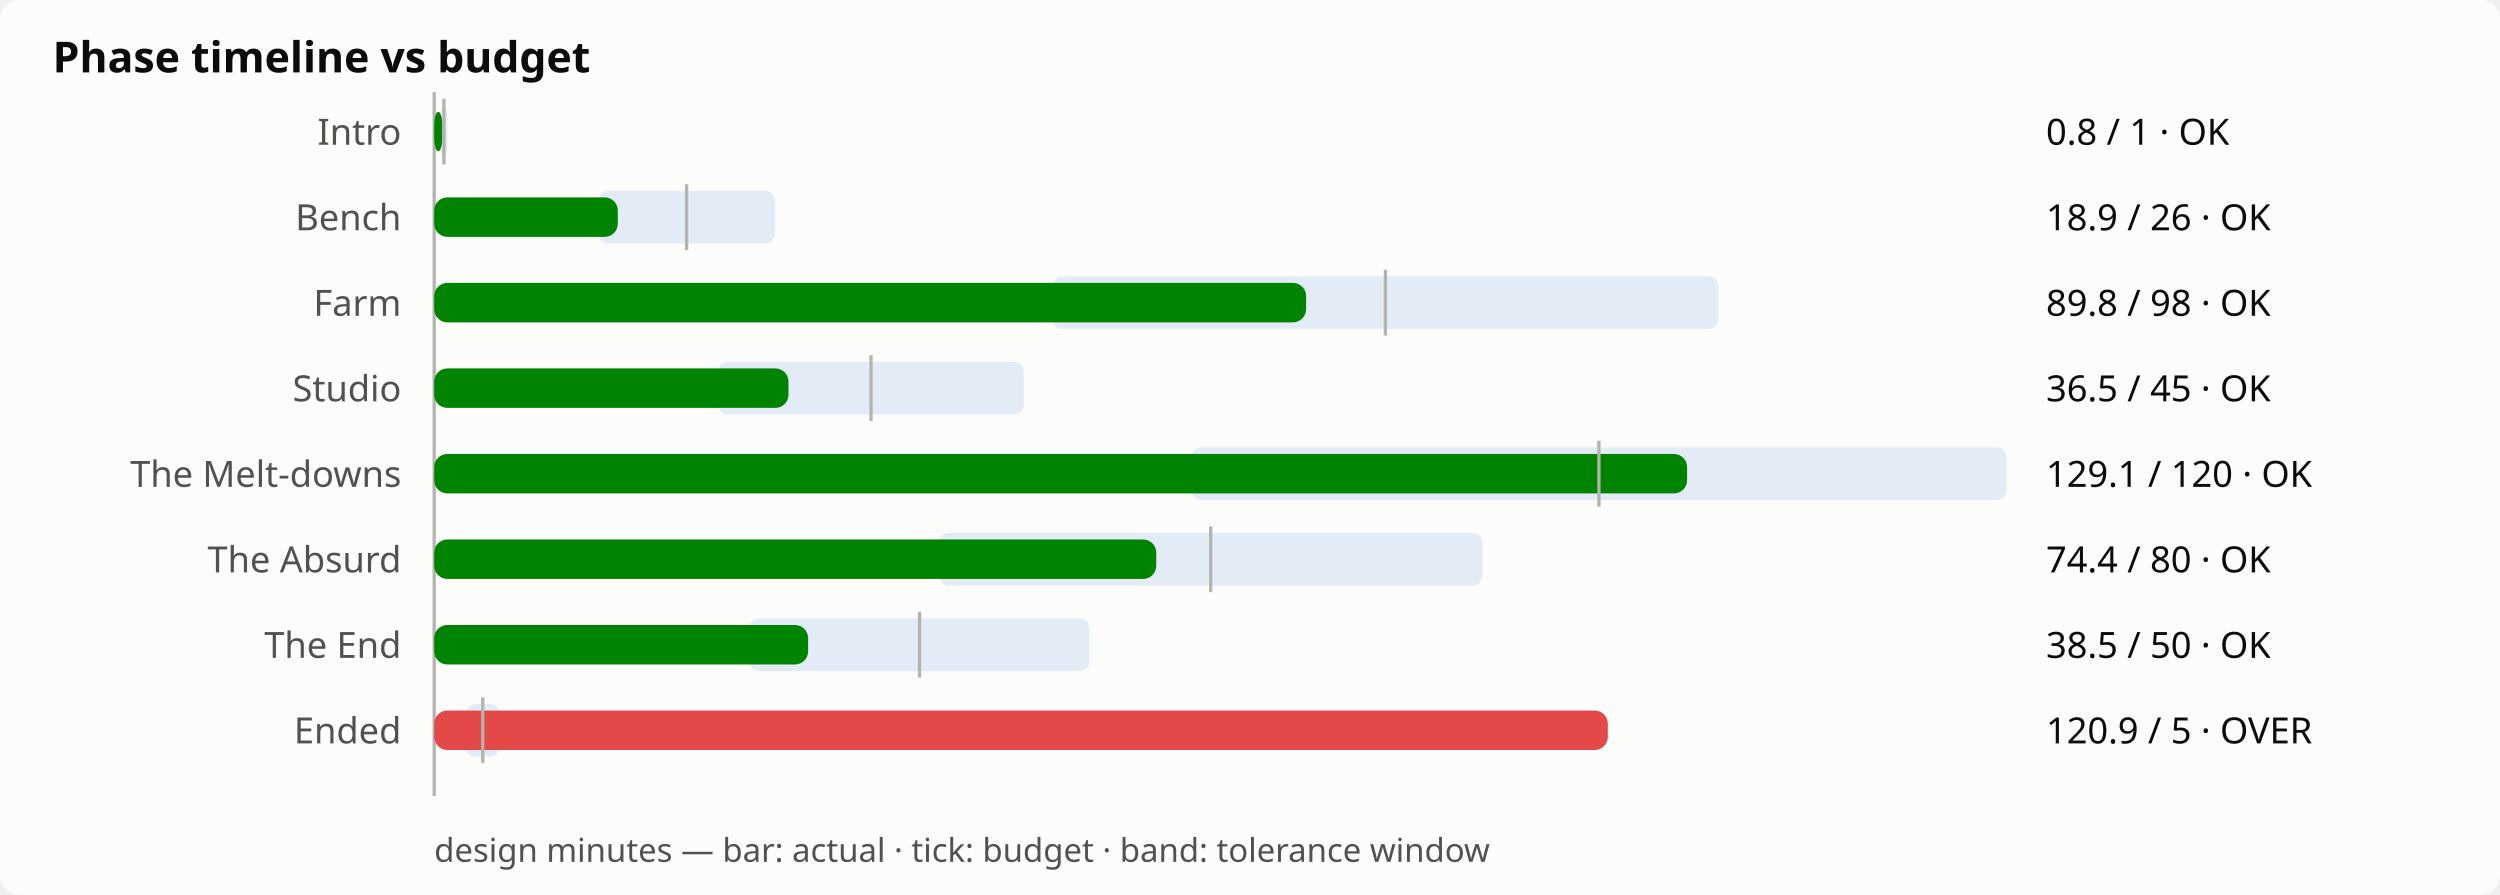
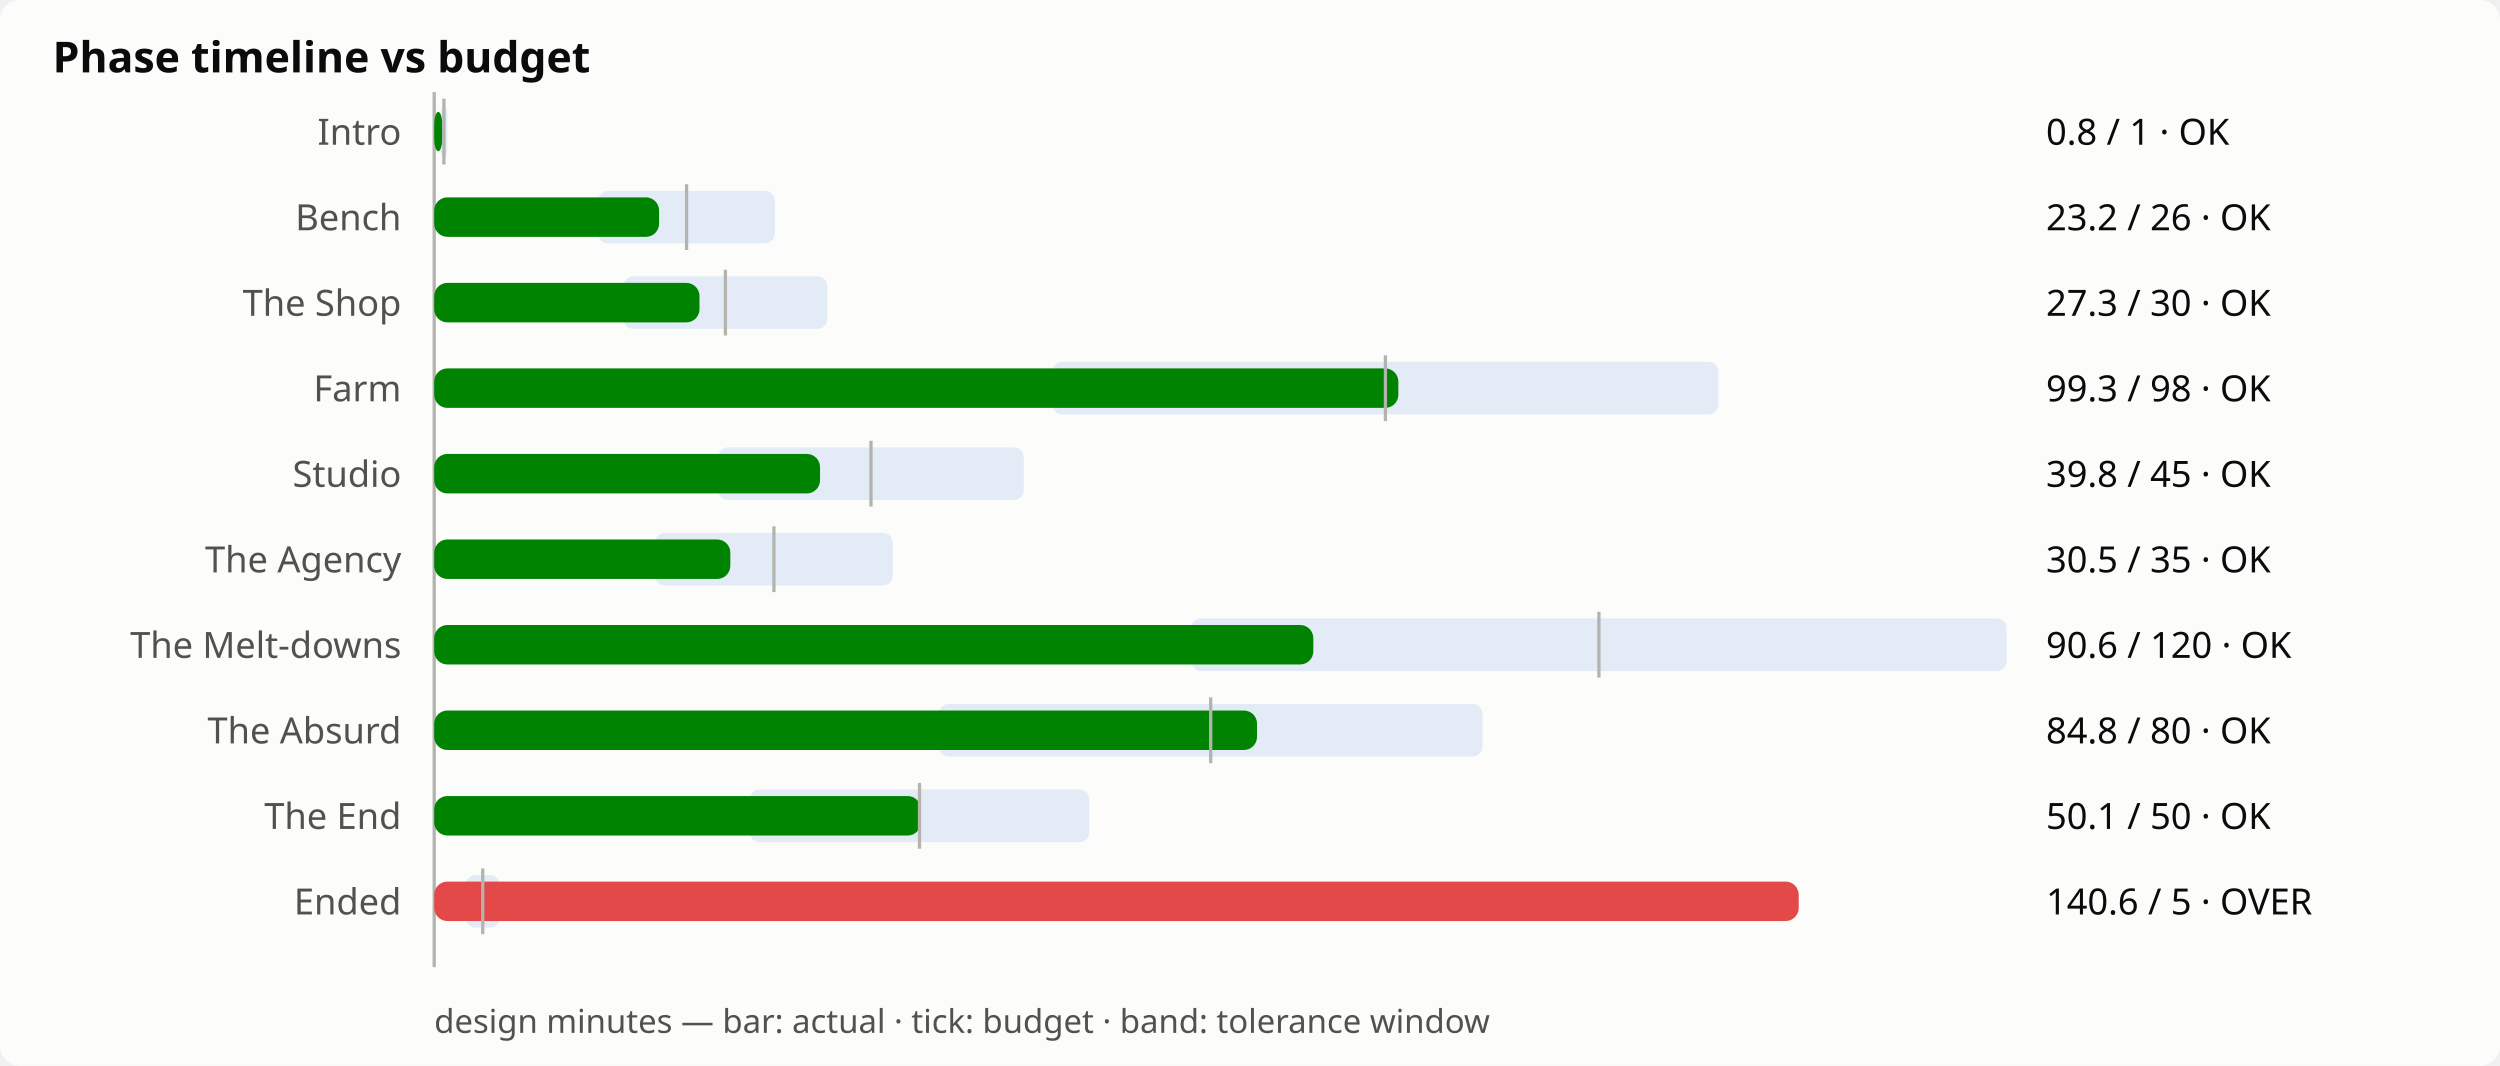
- <svg xmlns="http://www.w3.org/2000/svg" width="760" height="272" viewBox="0 0 760 272" role="img">
+ <svg xmlns="http://www.w3.org/2000/svg" width="760" height="324" viewBox="0 0 760 324" role="img">
  <style>
    .surface { fill: #fcfcfb; }
    .ink { fill: #0b0b0b; }
    .ink-2 { fill: #52514e; }
    .grid { stroke: #dcdcd8; stroke-width: 1; }
    .axis { stroke: #b4b3ae; stroke-width: 1; }
    .line { fill: none; stroke: #2a78d6; stroke-width: 2; stroke-linejoin: round; }
    .band { fill: #2a78d6; opacity: 0.12; }
    .ok { fill: #008300; }
    .over { fill: #e34948; }
    text { font-family: ui-sans-serif, system-ui, sans-serif; }
    @media (prefers-color-scheme: dark) {
      .surface { fill: #1a1a19; }
      .ink { fill: #ffffff; }
      .ink-2 { fill: #c3c2b7; }
      .grid { stroke: #33332f; }
      .axis { stroke: #55554f; }
      .line { stroke: #3987e5; }
      .band { fill: #3987e5; opacity: 0.18; }
      .over { fill: #e66767; }
    }
  </style>
-   <rect class="surface" width="760" height="272" rx="6" />
+   <rect class="surface" width="760" height="324" rx="6" />
  <text class="ink" x="16" y="22" font-size="13" font-weight="600">Phase timeline vs budget</text>
-   <line class="axis" x1="132" y1="28" x2="132" y2="242" />
+   <line class="axis" x1="132" y1="28" x2="132" y2="294" />
  <text class="ink-2" x="122" y="44" font-size="11" text-anchor="end">Intro</text>
  <rect class="band" x="133.92" y="32" width="2.07" height="16" rx="3" />
  <rect class="ok" x="132" y="34" width="2.46" height="12" rx="4" />
  <line class="axis" x1="134.95" y1="30" x2="134.95" y2="50" />
  <text class="ink" x="622" y="44" font-size="11">0.8 / 1 · OK</text>
  <text class="ink-2" x="122" y="70" font-size="11" text-anchor="end">Bench</text>
  <rect class="band" x="181.87" y="58" width="53.7" height="16" rx="3" />
-   <rect class="ok" x="132" y="60" width="55.82" height="12" rx="4" />
+   <rect class="ok" x="132" y="60" width="68.36" height="12" rx="4" />
  <line class="axis" x1="208.72" y1="56" x2="208.72" y2="76" />
-   <text class="ink" x="622" y="70" font-size="11">18.9 / 26 · OK</text>
-   <text class="ink-2" x="122" y="96" font-size="11" text-anchor="end">Farm</text>
-   <rect class="band" x="319.95" y="84" width="202.41" height="16" rx="3" />
-   <rect class="ok" x="132" y="86" width="265.06" height="12" rx="4" />
-   <line class="axis" x1="421.16" y1="82" x2="421.16" y2="102" />
-   <text class="ink" x="622" y="96" font-size="11">89.8 / 98 · OK</text>
-   <text class="ink-2" x="122" y="122" font-size="11" text-anchor="end">Studio</text>
-   <rect class="band" x="218.31" y="110" width="92.94" height="16" rx="3" />
-   <rect class="ok" x="132" y="112" width="107.7" height="12" rx="4" />
-   <line class="axis" x1="264.78" y1="108" x2="264.78" y2="128" />
-   <text class="ink" x="622" y="122" font-size="11">36.5 / 45 · OK</text>
-   <text class="ink-2" x="122" y="148" font-size="11" text-anchor="end">The Melt-downs</text>
-   <rect class="band" x="362.15" y="136" width="247.85" height="16" rx="3" />
-   <rect class="ok" x="132" y="138" width="380.88" height="12" rx="4" />
-   <line class="axis" x1="486.07" y1="134" x2="486.07" y2="154" />
-   <text class="ink" x="622" y="148" font-size="11">129.1 / 120 · OK</text>
-   <text class="ink-2" x="122" y="174" font-size="11" text-anchor="end">The Absurd</text>
-   <rect class="band" x="285.43" y="162" width="165.23" height="16" rx="3" />
-   <rect class="ok" x="132" y="164" width="219.5" height="12" rx="4" />
-   <line class="axis" x1="368.05" y1="160" x2="368.05" y2="180" />
-   <text class="ink" x="622" y="174" font-size="11">74.4 / 80 · OK</text>
-   <text class="ink-2" x="122" y="200" font-size="11" text-anchor="end">The End</text>
-   <rect class="band" x="227.9" y="188" width="103.27" height="16" rx="3" />
-   <rect class="ok" x="132" y="190" width="113.67" height="12" rx="4" />
-   <line class="axis" x1="279.53" y1="186" x2="279.53" y2="206" />
-   <text class="ink" x="622" y="200" font-size="11">38.5 / 50 · OK</text>
-   <text class="ink-2" x="122" y="226" font-size="11" text-anchor="end">Ended</text>
-   <rect class="band" x="141.59" y="214" width="10.33" height="16" rx="3" />
-   <rect class="over" x="132" y="216" width="356.78" height="12" rx="4" />
-   <line class="axis" x1="146.75" y1="212" x2="146.75" y2="232" />
-   <text class="ink" x="622" y="226" font-size="11">120.9 / 5 · OVER</text>
-   <text class="ink-2" x="132" y="262" font-size="10">design minutes — bar: actual · tick: budget · band: tolerance window</text>
+   <text class="ink" x="622" y="70" font-size="11">23.2 / 26 · OK</text>
+   <text class="ink-2" x="122" y="96" font-size="11" text-anchor="end">The Shop</text>
+   <rect class="band" x="189.54" y="84" width="61.96" height="16" rx="3" />
+   <rect class="ok" x="132" y="86" width="80.65" height="12" rx="4" />
+   <line class="axis" x1="220.52" y1="82" x2="220.52" y2="102" />
+   <text class="ink" x="622" y="96" font-size="11">27.3 / 30 · OK</text>
+   <text class="ink-2" x="122" y="122" font-size="11" text-anchor="end">Farm</text>
+   <rect class="band" x="319.95" y="110" width="202.41" height="16" rx="3" />
+   <rect class="ok" x="132" y="112" width="293.1" height="12" rx="4" />
+   <line class="axis" x1="421.16" y1="108" x2="421.16" y2="128" />
+   <text class="ink" x="622" y="122" font-size="11">99.3 / 98 · OK</text>
+   <text class="ink-2" x="122" y="148" font-size="11" text-anchor="end">Studio</text>
+   <rect class="band" x="218.31" y="136" width="92.94" height="16" rx="3" />
+   <rect class="ok" x="132" y="138" width="117.29" height="12" rx="4" />
+   <line class="axis" x1="264.78" y1="134" x2="264.78" y2="154" />
+   <text class="ink" x="622" y="148" font-size="11">39.8 / 45 · OK</text>
+   <text class="ink-2" x="122" y="174" font-size="11" text-anchor="end">The Agency</text>
+   <rect class="band" x="199.13" y="162" width="72.29" height="16" rx="3" />
+   <rect class="ok" x="132" y="164" width="90.02" height="12" rx="4" />
+   <line class="axis" x1="235.27" y1="160" x2="235.27" y2="180" />
+   <text class="ink" x="622" y="174" font-size="11">30.5 / 35 · OK</text>
+   <text class="ink-2" x="122" y="200" font-size="11" text-anchor="end">The Melt-downs</text>
+   <rect class="band" x="362.15" y="188" width="247.85" height="16" rx="3" />
+   <rect class="ok" x="132" y="190" width="267.25" height="12" rx="4" />
+   <line class="axis" x1="486.07" y1="186" x2="486.07" y2="206" />
+   <text class="ink" x="622" y="200" font-size="11">90.6 / 120 · OK</text>
+   <text class="ink-2" x="122" y="226" font-size="11" text-anchor="end">The Absurd</text>
+   <rect class="band" x="285.43" y="214" width="165.23" height="16" rx="3" />
+   <rect class="ok" x="132" y="216" width="250.14" height="12" rx="4" />
+   <line class="axis" x1="368.05" y1="212" x2="368.05" y2="232" />
+   <text class="ink" x="622" y="226" font-size="11">84.8 / 80 · OK</text>
+   <text class="ink-2" x="122" y="252" font-size="11" text-anchor="end">The End</text>
+   <rect class="band" x="227.9" y="240" width="103.27" height="16" rx="3" />
+   <rect class="ok" x="132" y="242" width="147.94" height="12" rx="4" />
+   <line class="axis" x1="279.53" y1="238" x2="279.53" y2="258" />
+   <text class="ink" x="622" y="252" font-size="11">50.1 / 50 · OK</text>
+   <text class="ink-2" x="122" y="278" font-size="11" text-anchor="end">Ended</text>
+   <rect class="band" x="141.59" y="266" width="10.33" height="16" rx="3" />
+   <rect class="over" x="132" y="268" width="414.81" height="12" rx="4" />
+   <line class="axis" x1="146.75" y1="264" x2="146.75" y2="284" />
+   <text class="ink" x="622" y="278" font-size="11">140.6 / 5 · OVER</text>
+   <text class="ink-2" x="132" y="314" font-size="10">design minutes — bar: actual · tick: budget · band: tolerance window</text>
</svg>
